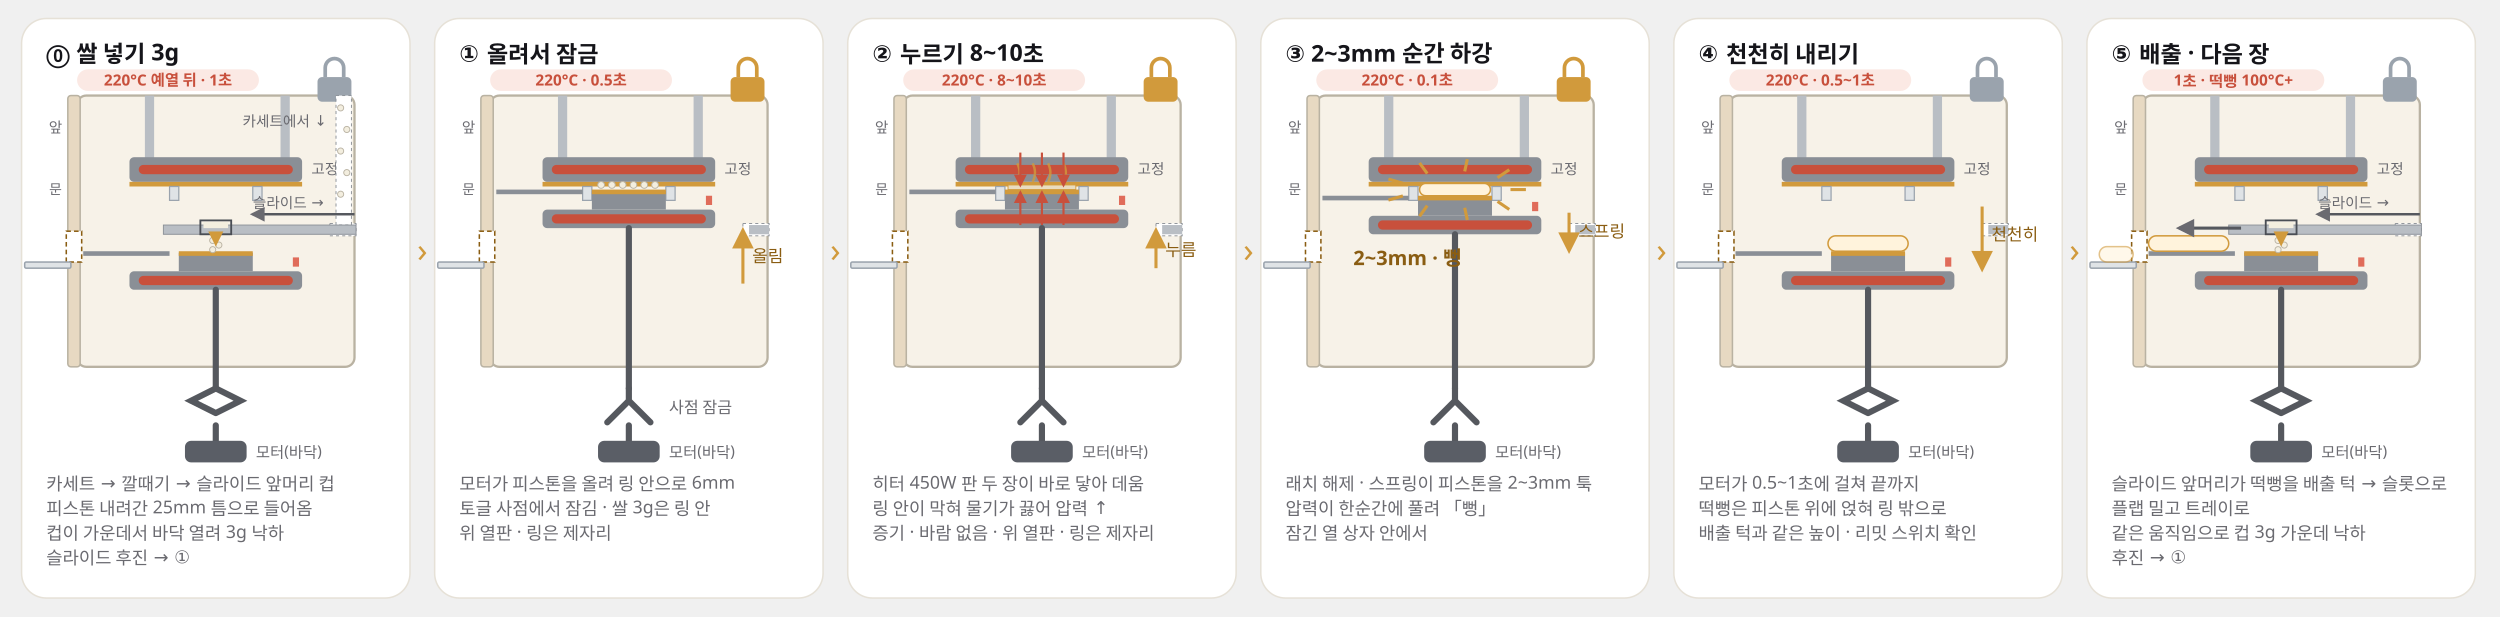
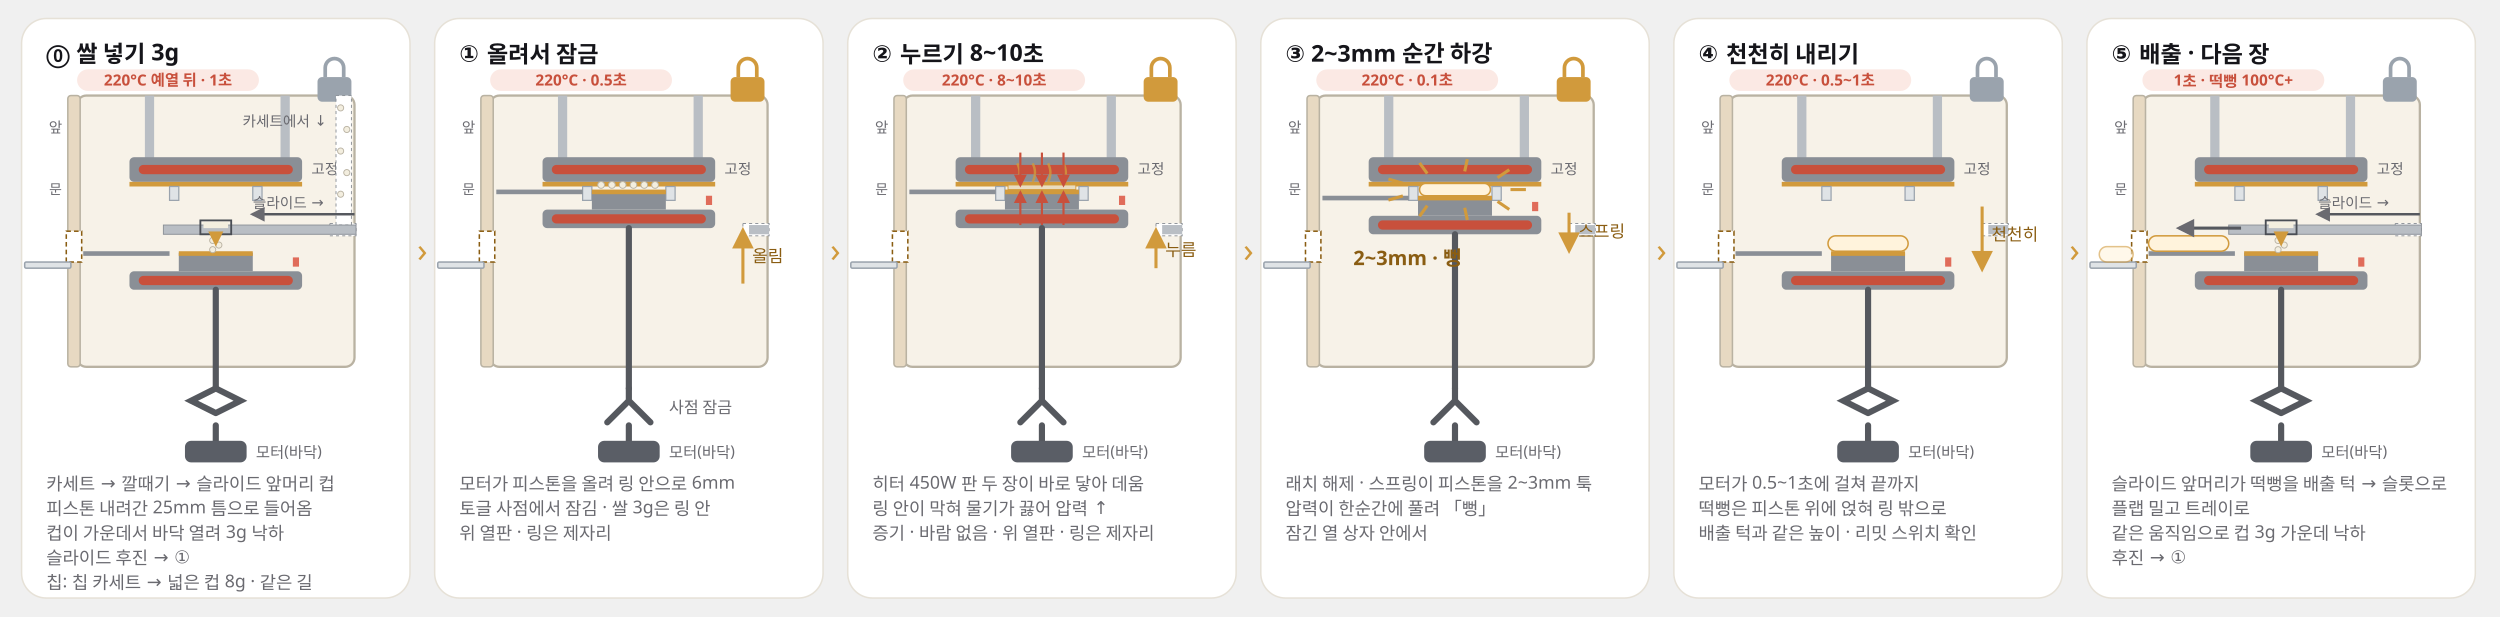
<svg xmlns="http://www.w3.org/2000/svg" viewBox="0 0 1622 400" font-family="NanumSquare, Pretendard, sans-serif">
  <defs>
    <pattern id="hatch" width="7" height="7" patternUnits="userSpaceOnUse" patternTransform="rotate(45)">
      <line x1="0" y1="0" x2="0" y2="7" stroke="#8a5d12" stroke-width="1.1" opacity=".55" />
    </pattern>
    <linearGradient id="glassT" x1="0" y1="0" x2="1" y2="1">
      <stop offset="0" stop-color="#3a3a40" />
      <stop offset=".5" stop-color="#101014" />
      <stop offset="1" stop-color="#2c2c32" />
    </linearGradient>
    <marker id="arr" viewBox="0 0 10 10" refX="8" refY="5" markerWidth="7" markerHeight="7" orient="auto-start-reverse">
      <path d="M0,0 L10,5 L0,10 z" fill="#d19a3c" />
    </marker>
    <marker id="arrg" viewBox="0 0 10 10" refX="8" refY="5" markerWidth="6" markerHeight="6" orient="auto-start-reverse">
      <path d="M0,0 L10,5 L0,10 z" fill="#6a6a70" />
    </marker>
    <marker id="arrh" viewBox="0 0 10 10" refX="8" refY="5" markerWidth="6" markerHeight="6" orient="auto-start-reverse">
      <path d="M0,0 L10,5 L0,10 z" fill="#c8503c" />
    </marker>
  </defs>
  <g transform="translate(14,0)">
    <rect x="0" y="12" width="252" height="376" rx="16" fill="#fff" stroke="#e6e1d7" />
    <text x="16" y="40" font-size="15" font-weight="800" fill="#15151a">⓪ 쌀 넣기 3g</text>
    <rect x="36" y="45" width="118" height="14" rx="7" fill="#fbe9e4" />
    <text x="95" y="55.5" font-size="10" font-weight="800" fill="#c8503c" text-anchor="middle">220°C 예열 뒤 · 1초</text>
    <rect x="36" y="62" width="180" height="176" rx="6" fill="#f7f2e8" stroke="#b9b2a2" stroke-width="1.5" />
    <rect x="192" y="50" width="22" height="16" rx="3" fill="#9aa3ad" />
    <path d="M197 50 v-6 a6 6 0 0 1 12 0 v6" fill="none" stroke="#9aa3ad" stroke-width="2.4" />
    <rect x="30" y="62" width="8" height="176" rx="2" fill="#e7d9c2" stroke="#b9b2a2" />
    <rect x="29" y="150" width="10" height="20" fill="#fff" stroke="#8a5d12" stroke-width="1" stroke-dasharray="3 2" />
    <rect x="2" y="170" width="30" height="4" rx="1" fill="#dfe3e6" stroke="#9aa3ad" />
    <text x="22" y="86" font-size="9.5" fill="#6a6a70" text-anchor="middle">앞</text>
    <text x="22" y="126" font-size="9" fill="#6a6a70" text-anchor="middle">문</text>
    <rect x="80" y="62" width="6" height="42" fill="#b9bec4" />
    <rect x="168" y="62" width="6" height="42" fill="#b9bec4" />
    <rect x="70" y="102" width="112" height="16" rx="3" fill="#8a8f96" />
    <rect x="76" y="107" width="100" height="6" rx="3" fill="#c8503c" />
    <rect x="70" y="118" width="112" height="3" fill="#d19a3c" />
    <rect x="96" y="121" width="6" height="9" fill="#dfe3e6" stroke="#9aa3ad" stroke-width=".8" />
    <rect x="150" y="121" width="6" height="9" fill="#dfe3e6" stroke="#9aa3ad" stroke-width=".8" />
    <text x="188" y="113" font-size="9.5" fill="#6a6a70">고정</text>
    <rect x="200" y="145" width="17" height="8" fill="#fff" stroke="#8a8f96" stroke-width=".6" stroke-dasharray="2 2" />
    <rect x="70" y="176" width="112" height="12" rx="3" fill="#8a8f96" />
    <rect x="76" y="179" width="100" height="6" rx="3" fill="#c8503c" />
    <rect x="102" y="164" width="48" height="12" fill="#8a8f96" />
    <rect x="102" y="163" width="48" height="3" fill="#d19a3c" />
    <rect x="40" y="163" width="56" height="3" fill="#8a8f96" />
    <rect x="176" y="167" width="4" height="6" fill="#e06c5a" />
    <line x1="126" y1="188" x2="126" y2="252" stroke="#55585e" stroke-width="4" stroke-linecap="round" />
    <path d="M126 252 l-16 8 l16 8 M126 252 l16 8 l-16 8" fill="none" stroke="#55585e" stroke-width="4" stroke-linecap="round" />
    <line x1="126" y1="276" x2="126" y2="288" stroke="#55585e" stroke-width="4" stroke-linecap="round" />
    <rect x="106" y="286" width="40" height="14" rx="4" fill="#5a5e66" />
    <text x="152" y="297" font-size="10" fill="#6a6a70">모터(바닥)</text>
    <rect x="204" y="62" width="10" height="84" fill="#fff" stroke="#8a8f96" stroke-width=".6" stroke-dasharray="2 2" />
    <circle cx="207" cy="70" r="2" fill="#f3eedf" stroke="#b9b2a2" stroke-width=".6" />
    <circle cx="211" cy="84" r="2" fill="#f3eedf" stroke="#b9b2a2" stroke-width=".6" />
    <circle cx="207" cy="98" r="2" fill="#f3eedf" stroke="#b9b2a2" stroke-width=".6" />
    <circle cx="211" cy="112" r="2" fill="#f3eedf" stroke="#b9b2a2" stroke-width=".6" />
    <circle cx="207" cy="126" r="2" fill="#f3eedf" stroke="#b9b2a2" stroke-width=".6" />
    <text x="198" y="82" font-size="9.5" fill="#6a6a70" text-anchor="end">카세트에서 ↓</text>
    <rect x="92" y="146" width="125" height="6" fill="#b9bec4" stroke="#8a8f96" stroke-width=".6" />
    <rect x="116" y="143" width="20" height="9" fill="none" stroke="#4a4e55" stroke-width="1.2" />
    <rect x="118" y="144" width="16" height="4" fill="#f3eedf" />
    <circle cx="124" cy="156" r="2" fill="#f3eedf" stroke="#b9b2a2" stroke-width=".6" />
    <circle cx="128" cy="159" r="2" fill="#f3eedf" stroke="#b9b2a2" stroke-width=".6" />
    <circle cx="124" cy="162" r="2" fill="#f3eedf" stroke="#b9b2a2" stroke-width=".6" />
    <line x1="126" y1="154" x2="126" y2="158" stroke="#d19a3c" stroke-width="1.4" stroke-dasharray="2 2" marker-end="url(#arr)" />
    <line x1="216" y1="139" x2="150" y2="139" stroke="#55585e" stroke-width="1.6" marker-end="url(#arrg)" />
    <text x="196" y="135" font-size="9.5" fill="#6a6a70" text-anchor="end">슬라이드 →</text>
    <text x="16" y="318" font-size="11.5" fill="#6a6a70">카세트 → 깔때기 → 슬라이드 앞머리 컵</text>
    <text x="16" y="334" font-size="11.5" fill="#6a6a70">피스톤 내려간 25mm 틈으로 들어옴</text>
    <text x="16" y="350" font-size="11.5" fill="#6a6a70">컵이 가운데서 바닥 열려 3g 낙하</text>
    <text x="16" y="366" font-size="11.5" fill="#6a6a70">슬라이드 후진 → ①</text>
+     <text x="16" y="382" font-size="11.5" fill="#6a6a70">칩: 칩 카세트 → 넓은 컵 8g · 같은 길</text>
  </g>
  <text x="274" y="170" font-size="22" fill="#d19a3c" text-anchor="middle">›</text>
  <g transform="translate(282,0)">
    <rect x="0" y="12" width="252" height="376" rx="16" fill="#fff" stroke="#e6e1d7" />
    <text x="16" y="40" font-size="15" font-weight="800" fill="#15151a">① 올려서 잠금</text>
    <rect x="36" y="45" width="118" height="14" rx="7" fill="#fbe9e4" />
    <text x="95" y="55.5" font-size="10" font-weight="800" fill="#c8503c" text-anchor="middle">220°C · 0.5초</text>
    <rect x="36" y="62" width="180" height="176" rx="6" fill="#f7f2e8" stroke="#b9b2a2" stroke-width="1.5" />
    <rect x="192" y="50" width="22" height="16" rx="3" fill="#d19a3c" />
    <path d="M197 50 v-6 a6 6 0 0 1 12 0 v6" fill="none" stroke="#d19a3c" stroke-width="2.4" />
    <rect x="30" y="62" width="8" height="176" rx="2" fill="#e7d9c2" stroke="#b9b2a2" />
    <rect x="29" y="150" width="10" height="20" fill="#fff" stroke="#8a5d12" stroke-width="1" stroke-dasharray="3 2" />
    <rect x="2" y="170" width="30" height="4" rx="1" fill="#dfe3e6" stroke="#9aa3ad" />
    <text x="22" y="86" font-size="9.5" fill="#6a6a70" text-anchor="middle">앞</text>
    <text x="22" y="126" font-size="9" fill="#6a6a70" text-anchor="middle">문</text>
    <rect x="80" y="62" width="6" height="42" fill="#b9bec4" />
    <rect x="168" y="62" width="6" height="42" fill="#b9bec4" />
    <rect x="70" y="102" width="112" height="16" rx="3" fill="#8a8f96" />
    <rect x="76" y="107" width="100" height="6" rx="3" fill="#c8503c" />
    <rect x="70" y="118" width="112" height="3" fill="#d19a3c" />
    <rect x="96" y="121" width="6" height="9" fill="#dfe3e6" stroke="#9aa3ad" stroke-width=".8" />
    <rect x="150" y="121" width="6" height="9" fill="#dfe3e6" stroke="#9aa3ad" stroke-width=".8" />
    <text x="188" y="113" font-size="9.5" fill="#6a6a70">고정</text>
    <rect x="200" y="145" width="17" height="8" fill="#fff" stroke="#8a8f96" stroke-width=".6" stroke-dasharray="2 2" />
    <rect x="70" y="136" width="112" height="12" rx="3" fill="#8a8f96" />
    <rect x="76" y="139" width="100" height="6" rx="3" fill="#c8503c" />
    <rect x="102" y="124" width="48" height="12" fill="#8a8f96" />
    <rect x="102" y="123" width="48" height="3" fill="#d19a3c" />
    <rect x="40" y="123" width="56" height="3" fill="#8a8f96" />
    <rect x="176" y="127" width="4" height="6" fill="#e06c5a" />
    <line x1="126" y1="148" x2="126" y2="252" stroke="#55585e" stroke-width="4" stroke-linecap="round" />
    <path d="M126 252 v8 M126 260 l-14 14 M126 260 l14 14" fill="none" stroke="#55585e" stroke-width="4" stroke-linecap="round" />
    <line x1="126" y1="276" x2="126" y2="288" stroke="#55585e" stroke-width="4" stroke-linecap="round" />
    <rect x="106" y="286" width="40" height="14" rx="4" fill="#5a5e66" />
    <text x="152" y="297" font-size="10" fill="#6a6a70">모터(바닥)</text>
    <rect x="204" y="146" width="13" height="6" fill="#b9bec4" />
    <circle cx="108" cy="120" r="2.2" fill="#f3eedf" stroke="#b9b2a2" stroke-width=".6" />
    <circle cx="115" cy="120" r="2.2" fill="#f3eedf" stroke="#b9b2a2" stroke-width=".6" />
    <circle cx="122" cy="120" r="2.2" fill="#f3eedf" stroke="#b9b2a2" stroke-width=".6" />
    <circle cx="129" cy="120" r="2.2" fill="#f3eedf" stroke="#b9b2a2" stroke-width=".6" />
    <circle cx="136" cy="120" r="2.2" fill="#f3eedf" stroke="#b9b2a2" stroke-width=".6" />
    <circle cx="143" cy="120" r="2.2" fill="#f3eedf" stroke="#b9b2a2" stroke-width=".6" />
    <text x="152" y="268" font-size="10.5" fill="#6a6a70">사점 잠금</text>
    <line x1="200" y1="184" x2="200" y2="150" stroke="#d19a3c" stroke-width="2" marker-end="url(#arr)" />
    <text x="206" y="170" font-size="11" fill="#8a5d12">올림</text>
    <text x="16" y="318" font-size="11.5" fill="#6a6a70">모터가 피스톤을 올려 링 안으로 6mm</text>
    <text x="16" y="334" font-size="11.5" fill="#6a6a70">토글 사점에서 잠김 · 쌀 3g은 링 안</text>
    <text x="16" y="350" font-size="11.5" fill="#6a6a70">위 열판 · 링은 제자리</text>
  </g>
  <text x="542" y="170" font-size="22" fill="#d19a3c" text-anchor="middle">›</text>
  <g transform="translate(550,0)">
    <rect x="0" y="12" width="252" height="376" rx="16" fill="#fff" stroke="#e6e1d7" />
    <text x="16" y="40" font-size="15" font-weight="800" fill="#15151a">② 누르기 8~10초</text>
    <rect x="36" y="45" width="118" height="14" rx="7" fill="#fbe9e4" />
    <text x="95" y="55.5" font-size="10" font-weight="800" fill="#c8503c" text-anchor="middle">220°C · 8~10초</text>
    <rect x="36" y="62" width="180" height="176" rx="6" fill="#f7f2e8" stroke="#b9b2a2" stroke-width="1.5" />
    <rect x="192" y="50" width="22" height="16" rx="3" fill="#d19a3c" />
    <path d="M197 50 v-6 a6 6 0 0 1 12 0 v6" fill="none" stroke="#d19a3c" stroke-width="2.4" />
    <rect x="30" y="62" width="8" height="176" rx="2" fill="#e7d9c2" stroke="#b9b2a2" />
    <rect x="29" y="150" width="10" height="20" fill="#fff" stroke="#8a5d12" stroke-width="1" stroke-dasharray="3 2" />
    <rect x="2" y="170" width="30" height="4" rx="1" fill="#dfe3e6" stroke="#9aa3ad" />
    <text x="22" y="86" font-size="9.5" fill="#6a6a70" text-anchor="middle">앞</text>
    <text x="22" y="126" font-size="9" fill="#6a6a70" text-anchor="middle">문</text>
    <rect x="80" y="62" width="6" height="42" fill="#b9bec4" />
    <rect x="168" y="62" width="6" height="42" fill="#b9bec4" />
    <rect x="70" y="102" width="112" height="16" rx="3" fill="#8a8f96" />
    <rect x="76" y="107" width="100" height="6" rx="3" fill="#c8503c" />
    <rect x="70" y="118" width="112" height="3" fill="#d19a3c" />
    <rect x="96" y="121" width="6" height="9" fill="#dfe3e6" stroke="#9aa3ad" stroke-width=".8" />
    <rect x="150" y="121" width="6" height="9" fill="#dfe3e6" stroke="#9aa3ad" stroke-width=".8" />
    <text x="188" y="113" font-size="9.5" fill="#6a6a70">고정</text>
    <rect x="200" y="145" width="17" height="8" fill="#fff" stroke="#8a8f96" stroke-width=".6" stroke-dasharray="2 2" />
    <rect x="70" y="136" width="112" height="12" rx="3" fill="#8a8f96" />
    <rect x="76" y="139" width="100" height="6" rx="3" fill="#c8503c" />
    <rect x="102" y="124" width="48" height="12" fill="#8a8f96" />
    <rect x="102" y="123" width="48" height="3" fill="#d19a3c" />
    <rect x="40" y="123" width="56" height="3" fill="#8a8f96" />
    <rect x="176" y="127" width="4" height="6" fill="#e06c5a" />
    <line x1="126" y1="148" x2="126" y2="252" stroke="#55585e" stroke-width="4" stroke-linecap="round" />
    <path d="M126 252 v8 M126 260 l-14 14 M126 260 l14 14" fill="none" stroke="#55585e" stroke-width="4" stroke-linecap="round" />
    <line x1="126" y1="276" x2="126" y2="288" stroke="#55585e" stroke-width="4" stroke-linecap="round" />
    <rect x="106" y="286" width="40" height="14" rx="4" fill="#5a5e66" />
    <text x="152" y="297" font-size="10" fill="#6a6a70">모터(바닥)</text>
    <rect x="204" y="146" width="13" height="6" fill="#b9bec4" />
    <rect x="104" y="120" width="44" height="3" fill="#e9dcc0" stroke="#d19a3c" stroke-width=".6" />
    <path d="M110 118 q3 -6 0 -12" fill="none" stroke="#d19a3c" stroke-width="1.6" opacity=".8" />
    <path d="M120 118 q3 -6 0 -12" fill="none" stroke="#d19a3c" stroke-width="1.6" opacity=".8" />
    <path d="M130 118 q3 -6 0 -12" fill="none" stroke="#d19a3c" stroke-width="1.6" opacity=".8" />
    <path d="M140 118 q3 -6 0 -12" fill="none" stroke="#d19a3c" stroke-width="1.6" opacity=".8" />
    <line x1="112" y1="99" x2="112" y2="120" stroke="#c8503c" stroke-width="1.4" marker-end="url(#arrh)" />
    <line x1="126" y1="99" x2="126" y2="120" stroke="#c8503c" stroke-width="1.4" marker-end="url(#arrh)" />
    <line x1="140" y1="99" x2="140" y2="120" stroke="#c8503c" stroke-width="1.4" marker-end="url(#arrh)" />
    <line x1="112" y1="146" x2="112" y2="125" stroke="#c8503c" stroke-width="1.4" marker-end="url(#arrh)" />
    <line x1="126" y1="146" x2="126" y2="125" stroke="#c8503c" stroke-width="1.4" marker-end="url(#arrh)" />
    <line x1="140" y1="146" x2="140" y2="125" stroke="#c8503c" stroke-width="1.4" marker-end="url(#arrh)" />
    <line x1="200" y1="174" x2="200" y2="150" stroke="#d19a3c" stroke-width="2" marker-end="url(#arr)" />
    <text x="206" y="166" font-size="11" fill="#8a5d12">누름</text>
    <text x="16" y="318" font-size="11.5" fill="#6a6a70">히터 450W 판 두 장이 바로 닿아 데움</text>
    <text x="16" y="334" font-size="11.5" fill="#6a6a70">링 안이 막혀 물기가 끓어 압력 ↑</text>
    <text x="16" y="350" font-size="11.5" fill="#6a6a70">증기 · 바람 없음 · 위 열판 · 링은 제자리</text>
  </g>
  <text x="810" y="170" font-size="22" fill="#d19a3c" text-anchor="middle">›</text>
  <g transform="translate(818,0)">
    <rect x="0" y="12" width="252" height="376" rx="16" fill="#fff" stroke="#e6e1d7" />
    <text x="16" y="40" font-size="15" font-weight="800" fill="#15151a">③ 2~3mm 순간 하강</text>
    <rect x="36" y="45" width="118" height="14" rx="7" fill="#fbe9e4" />
    <text x="95" y="55.5" font-size="10" font-weight="800" fill="#c8503c" text-anchor="middle">220°C · 0.1초</text>
    <rect x="36" y="62" width="180" height="176" rx="6" fill="#f7f2e8" stroke="#b9b2a2" stroke-width="1.5" />
    <rect x="192" y="50" width="22" height="16" rx="3" fill="#d19a3c" />
    <path d="M197 50 v-6 a6 6 0 0 1 12 0 v6" fill="none" stroke="#d19a3c" stroke-width="2.4" />
    <rect x="30" y="62" width="8" height="176" rx="2" fill="#e7d9c2" stroke="#b9b2a2" />
    <rect x="29" y="150" width="10" height="20" fill="#fff" stroke="#8a5d12" stroke-width="1" stroke-dasharray="3 2" />
    <rect x="2" y="170" width="30" height="4" rx="1" fill="#dfe3e6" stroke="#9aa3ad" />
    <text x="22" y="86" font-size="9.5" fill="#6a6a70" text-anchor="middle">앞</text>
    <text x="22" y="126" font-size="9" fill="#6a6a70" text-anchor="middle">문</text>
    <rect x="80" y="62" width="6" height="42" fill="#b9bec4" />
    <rect x="168" y="62" width="6" height="42" fill="#b9bec4" />
    <rect x="70" y="102" width="112" height="16" rx="3" fill="#8a8f96" />
    <rect x="76" y="107" width="100" height="6" rx="3" fill="#c8503c" />
    <rect x="70" y="118" width="112" height="3" fill="#d19a3c" />
    <rect x="96" y="121" width="6" height="9" fill="#dfe3e6" stroke="#9aa3ad" stroke-width=".8" />
    <rect x="150" y="121" width="6" height="9" fill="#dfe3e6" stroke="#9aa3ad" stroke-width=".8" />
    <text x="188" y="113" font-size="9.5" fill="#6a6a70">고정</text>
    <rect x="200" y="145" width="17" height="8" fill="#fff" stroke="#8a8f96" stroke-width=".6" stroke-dasharray="2 2" />
    <rect x="70" y="140" width="112" height="12" rx="3" fill="#8a8f96" />
    <rect x="76" y="143" width="100" height="6" rx="3" fill="#c8503c" />
    <rect x="102" y="128" width="48" height="12" fill="#8a8f96" />
    <rect x="102" y="127" width="48" height="3" fill="#d19a3c" />
    <rect x="40" y="127" width="56" height="3" fill="#8a8f96" />
    <rect x="176" y="131" width="4" height="6" fill="#e06c5a" />
    <line x1="126" y1="152" x2="126" y2="252" stroke="#55585e" stroke-width="4" stroke-linecap="round" />
    <path d="M126 252 v8 M126 260 l-14 14 M126 260 l14 14" fill="none" stroke="#55585e" stroke-width="4" stroke-linecap="round" />
    <line x1="126" y1="276" x2="126" y2="288" stroke="#55585e" stroke-width="4" stroke-linecap="round" />
    <rect x="106" y="286" width="40" height="14" rx="4" fill="#5a5e66" />
    <text x="152" y="297" font-size="10" fill="#6a6a70">모터(바닥)</text>
    <rect x="204" y="146" width="13" height="6" fill="#b9bec4" />
    <rect x="103" y="119" width="46" height="8" rx="4" fill="#fff3dc" stroke="#d19a3c" />
    <line x1="162.0" y1="123.0" x2="172.0" y2="123.0" stroke="#d19a3c" stroke-width="2" />
    <line x1="153.6" y1="130.7" x2="161.2" y2="135.9" stroke="#d19a3c" stroke-width="2" />
    <line x1="132.3" y1="134.8" x2="134.0" y2="142.7" stroke="#d19a3c" stroke-width="2" />
    <line x1="108.0" y1="133.4" x2="103.0" y2="140.3" stroke="#d19a3c" stroke-width="2" />
    <line x1="92.2" y1="127.1" x2="82.8" y2="129.8" stroke="#d19a3c" stroke-width="2" />
    <line x1="92.2" y1="118.9" x2="82.8" y2="116.2" stroke="#d19a3c" stroke-width="2" />
    <line x1="108.0" y1="112.6" x2="103.0" y2="105.7" stroke="#d19a3c" stroke-width="2" />
    <line x1="132.3" y1="111.2" x2="134.0" y2="103.3" stroke="#d19a3c" stroke-width="2" />
    <line x1="153.6" y1="115.3" x2="161.2" y2="110.1" stroke="#d19a3c" stroke-width="2" />
    <text x="60" y="172" font-size="13" font-weight="800" fill="#8a5d12">2~3mm · 뻥</text>
    <line x1="200" y1="138" x2="200" y2="162" stroke="#d19a3c" stroke-width="2" marker-end="url(#arr)" />
    <text x="206" y="154" font-size="11" fill="#8a5d12">스프링</text>
    <text x="16" y="318" font-size="11.5" fill="#6a6a70">래치 해제 · 스프링이 피스톤을 2~3mm 툭</text>
    <text x="16" y="334" font-size="11.5" fill="#6a6a70">압력이 한순간에 풀려 「뻥」</text>
    <text x="16" y="350" font-size="11.5" fill="#6a6a70">잠긴 열 상자 안에서</text>
  </g>
  <text x="1078" y="170" font-size="22" fill="#d19a3c" text-anchor="middle">›</text>
  <g transform="translate(1086,0)">
    <rect x="0" y="12" width="252" height="376" rx="16" fill="#fff" stroke="#e6e1d7" />
    <text x="16" y="40" font-size="15" font-weight="800" fill="#15151a">④ 천천히 내리기</text>
    <rect x="36" y="45" width="118" height="14" rx="7" fill="#fbe9e4" />
    <text x="95" y="55.5" font-size="10" font-weight="800" fill="#c8503c" text-anchor="middle">220°C · 0.5~1초</text>
    <rect x="36" y="62" width="180" height="176" rx="6" fill="#f7f2e8" stroke="#b9b2a2" stroke-width="1.5" />
    <rect x="192" y="50" width="22" height="16" rx="3" fill="#9aa3ad" />
    <path d="M197 50 v-6 a6 6 0 0 1 12 0 v6" fill="none" stroke="#9aa3ad" stroke-width="2.4" />
    <rect x="30" y="62" width="8" height="176" rx="2" fill="#e7d9c2" stroke="#b9b2a2" />
    <rect x="29" y="150" width="10" height="20" fill="#fff" stroke="#8a5d12" stroke-width="1" stroke-dasharray="3 2" />
    <rect x="2" y="170" width="30" height="4" rx="1" fill="#dfe3e6" stroke="#9aa3ad" />
    <text x="22" y="86" font-size="9.5" fill="#6a6a70" text-anchor="middle">앞</text>
    <text x="22" y="126" font-size="9" fill="#6a6a70" text-anchor="middle">문</text>
    <rect x="80" y="62" width="6" height="42" fill="#b9bec4" />
    <rect x="168" y="62" width="6" height="42" fill="#b9bec4" />
    <rect x="70" y="102" width="112" height="16" rx="3" fill="#8a8f96" />
    <rect x="76" y="107" width="100" height="6" rx="3" fill="#c8503c" />
    <rect x="70" y="118" width="112" height="3" fill="#d19a3c" />
    <rect x="96" y="121" width="6" height="9" fill="#dfe3e6" stroke="#9aa3ad" stroke-width=".8" />
    <rect x="150" y="121" width="6" height="9" fill="#dfe3e6" stroke="#9aa3ad" stroke-width=".8" />
    <text x="188" y="113" font-size="9.5" fill="#6a6a70">고정</text>
    <rect x="200" y="145" width="17" height="8" fill="#fff" stroke="#8a8f96" stroke-width=".6" stroke-dasharray="2 2" />
    <rect x="70" y="176" width="112" height="12" rx="3" fill="#8a8f96" />
    <rect x="76" y="179" width="100" height="6" rx="3" fill="#c8503c" />
    <rect x="102" y="164" width="48" height="12" fill="#8a8f96" />
    <rect x="102" y="163" width="48" height="3" fill="#d19a3c" />
    <rect x="40" y="163" width="56" height="3" fill="#8a8f96" />
    <rect x="176" y="167" width="4" height="6" fill="#e06c5a" />
    <line x1="126" y1="188" x2="126" y2="252" stroke="#55585e" stroke-width="4" stroke-linecap="round" />
    <path d="M126 252 l-16 8 l16 8 M126 252 l16 8 l-16 8" fill="none" stroke="#55585e" stroke-width="4" stroke-linecap="round" />
    <line x1="126" y1="276" x2="126" y2="288" stroke="#55585e" stroke-width="4" stroke-linecap="round" />
    <rect x="106" y="286" width="40" height="14" rx="4" fill="#5a5e66" />
    <text x="152" y="297" font-size="10" fill="#6a6a70">모터(바닥)</text>
    <rect x="204" y="146" width="13" height="6" fill="#b9bec4" />
    <rect x="100" y="153" width="52" height="10" rx="5" fill="#fff3dc" stroke="#d19a3c" />
    <line x1="200" y1="134" x2="200" y2="174" stroke="#d19a3c" stroke-width="2" marker-end="url(#arr)" />
    <text x="206" y="156" font-size="11" fill="#8a5d12">천천히</text>
    <text x="16" y="318" font-size="11.5" fill="#6a6a70">모터가 0.5~1초에 걸쳐 끝까지</text>
    <text x="16" y="334" font-size="11.5" fill="#6a6a70">떡뻥은 피스톤 위에 얹혀 링 밖으로</text>
    <text x="16" y="350" font-size="11.5" fill="#6a6a70">배출 턱과 같은 높이 · 리밋 스위치 확인</text>
  </g>
  <text x="1346" y="170" font-size="22" fill="#d19a3c" text-anchor="middle">›</text>
  <g transform="translate(1354,0)">
    <rect x="0" y="12" width="252" height="376" rx="16" fill="#fff" stroke="#e6e1d7" />
    <text x="16" y="40" font-size="15" font-weight="800" fill="#15151a">⑤ 배출 · 다음 장</text>
    <rect x="36" y="45" width="118" height="14" rx="7" fill="#fbe9e4" />
    <text x="95" y="55.5" font-size="10" font-weight="800" fill="#c8503c" text-anchor="middle">1초 · 떡뻥 100°C+</text>
    <rect x="36" y="62" width="180" height="176" rx="6" fill="#f7f2e8" stroke="#b9b2a2" stroke-width="1.5" />
    <rect x="192" y="50" width="22" height="16" rx="3" fill="#9aa3ad" />
    <path d="M197 50 v-6 a6 6 0 0 1 12 0 v6" fill="none" stroke="#9aa3ad" stroke-width="2.4" />
    <rect x="30" y="62" width="8" height="176" rx="2" fill="#e7d9c2" stroke="#b9b2a2" />
    <rect x="29" y="150" width="10" height="20" fill="#fff" stroke="#8a5d12" stroke-width="1" stroke-dasharray="3 2" />
    <rect x="2" y="170" width="30" height="4" rx="1" fill="#dfe3e6" stroke="#9aa3ad" />
    <text x="22" y="86" font-size="9.5" fill="#6a6a70" text-anchor="middle">앞</text>
    <text x="22" y="126" font-size="9" fill="#6a6a70" text-anchor="middle">문</text>
    <rect x="80" y="62" width="6" height="42" fill="#b9bec4" />
    <rect x="168" y="62" width="6" height="42" fill="#b9bec4" />
    <rect x="70" y="102" width="112" height="16" rx="3" fill="#8a8f96" />
    <rect x="76" y="107" width="100" height="6" rx="3" fill="#c8503c" />
    <rect x="70" y="118" width="112" height="3" fill="#d19a3c" />
    <rect x="96" y="121" width="6" height="9" fill="#dfe3e6" stroke="#9aa3ad" stroke-width=".8" />
    <rect x="150" y="121" width="6" height="9" fill="#dfe3e6" stroke="#9aa3ad" stroke-width=".8" />
    <text x="188" y="113" font-size="9.5" fill="#6a6a70">고정</text>
    <rect x="200" y="145" width="17" height="8" fill="#fff" stroke="#8a8f96" stroke-width=".6" stroke-dasharray="2 2" />
    <rect x="70" y="176" width="112" height="12" rx="3" fill="#8a8f96" />
    <rect x="76" y="179" width="100" height="6" rx="3" fill="#c8503c" />
    <rect x="102" y="164" width="48" height="12" fill="#8a8f96" />
    <rect x="102" y="163" width="48" height="3" fill="#d19a3c" />
    <rect x="40" y="163" width="56" height="3" fill="#8a8f96" />
    <rect x="176" y="167" width="4" height="6" fill="#e06c5a" />
    <line x1="126" y1="188" x2="126" y2="252" stroke="#55585e" stroke-width="4" stroke-linecap="round" />
    <path d="M126 252 l-16 8 l16 8 M126 252 l16 8 l-16 8" fill="none" stroke="#55585e" stroke-width="4" stroke-linecap="round" />
    <line x1="126" y1="276" x2="126" y2="288" stroke="#55585e" stroke-width="4" stroke-linecap="round" />
    <rect x="106" y="286" width="40" height="14" rx="4" fill="#5a5e66" />
    <text x="152" y="297" font-size="10" fill="#6a6a70">모터(바닥)</text>
    <rect x="92" y="146" width="125" height="6" fill="#b9bec4" stroke="#8a8f96" stroke-width=".6" />
    <rect x="116" y="143" width="20" height="9" fill="none" stroke="#4a4e55" stroke-width="1.2" />
    <rect x="118" y="144" width="16" height="4" fill="#f3eedf" />
    <circle cx="124" cy="156" r="2" fill="#f3eedf" stroke="#b9b2a2" stroke-width=".6" />
    <circle cx="128" cy="159" r="2" fill="#f3eedf" stroke="#b9b2a2" stroke-width=".6" />
    <circle cx="124" cy="162" r="2" fill="#f3eedf" stroke="#b9b2a2" stroke-width=".6" />
    <line x1="126" y1="154" x2="126" y2="158" stroke="#d19a3c" stroke-width="1.4" stroke-dasharray="2 2" marker-end="url(#arr)" />
    <line x1="216" y1="139" x2="150" y2="139" stroke="#55585e" stroke-width="1.6" marker-end="url(#arrg)" />
    <text x="196" y="135" font-size="9.5" fill="#6a6a70" text-anchor="end">슬라이드 →</text>
    <rect x="40" y="153" width="52" height="10" rx="5" fill="#fff3dc" stroke="#d19a3c" />
    <rect x="8" y="160" width="22" height="10" rx="5" fill="#fff3dc" stroke="#d19a3c" opacity=".6" />
    <line x1="100" y1="148" x2="60" y2="148" stroke="#55585e" stroke-width="2" marker-end="url(#arrg)" />
    <text x="16" y="318" font-size="11.5" fill="#6a6a70">슬라이드 앞머리가 떡뻥을 배출 턱 → 슬롯으로</text>
    <text x="16" y="334" font-size="11.5" fill="#6a6a70">플랩 밀고 트레이로</text>
    <text x="16" y="350" font-size="11.5" fill="#6a6a70">같은 움직임으로 컵 3g 가운데 낙하</text>
    <text x="16" y="366" font-size="11.5" fill="#6a6a70">후진 → ①</text>
  </g>
</svg>
